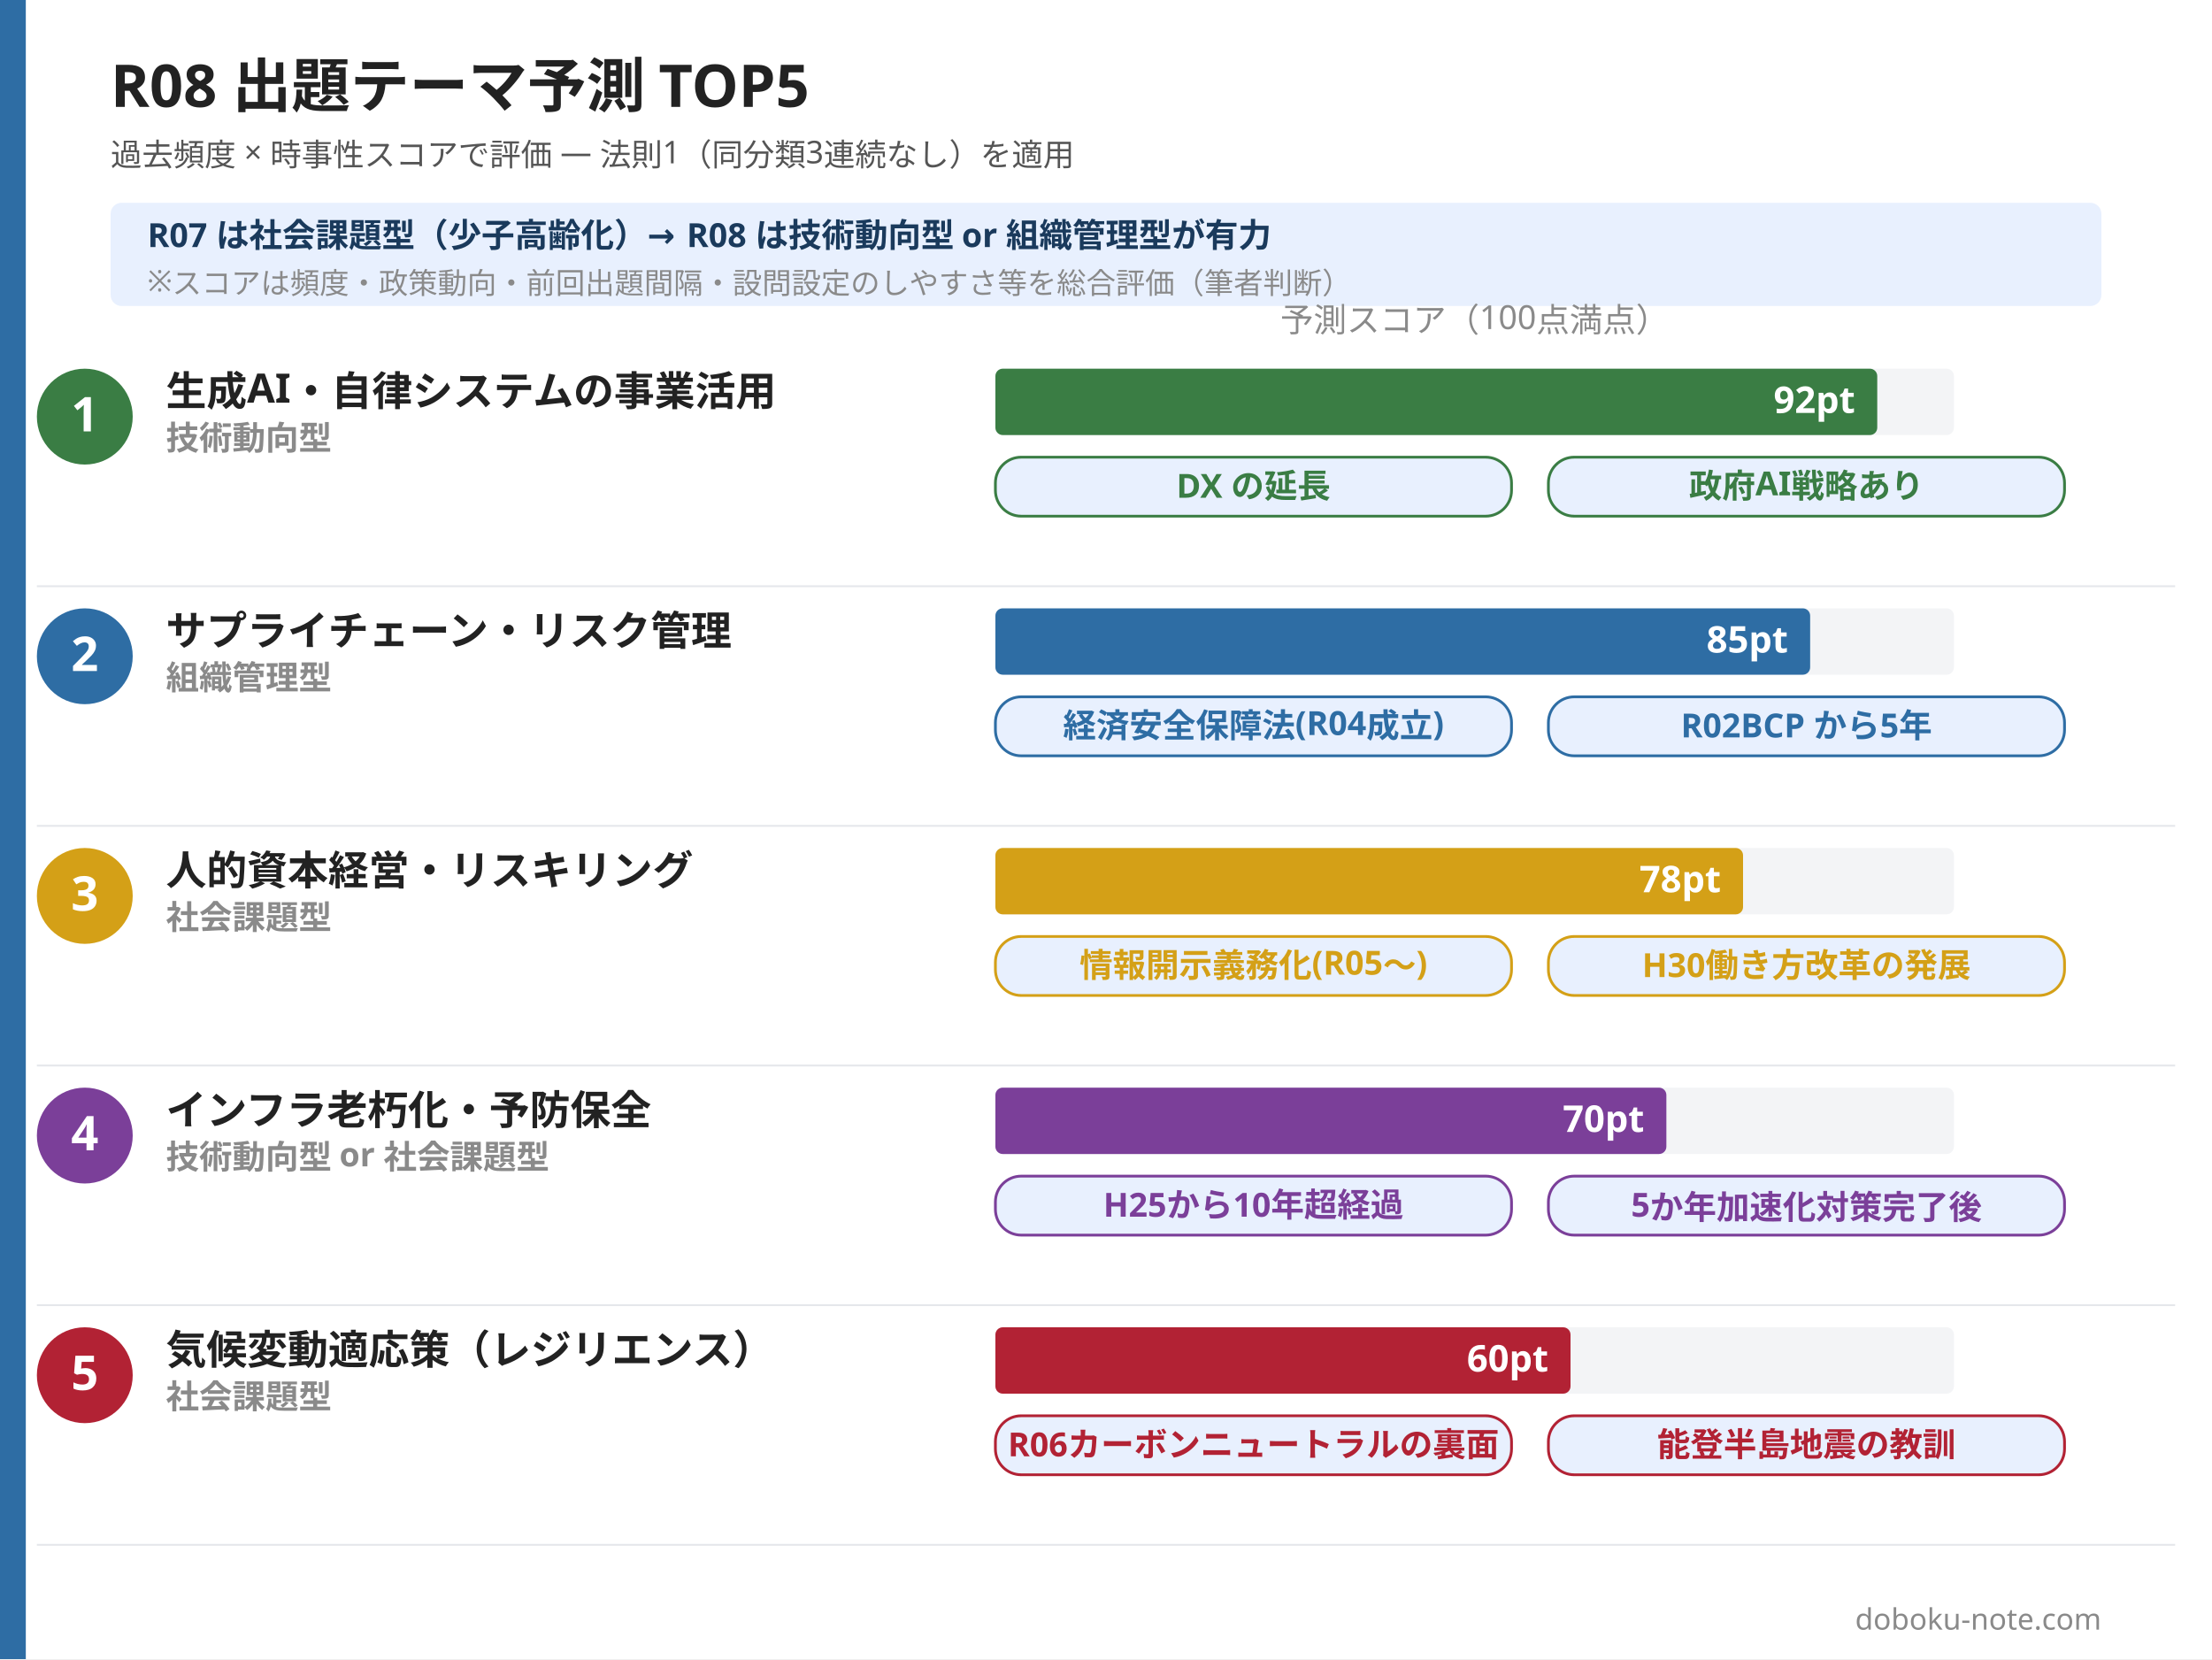
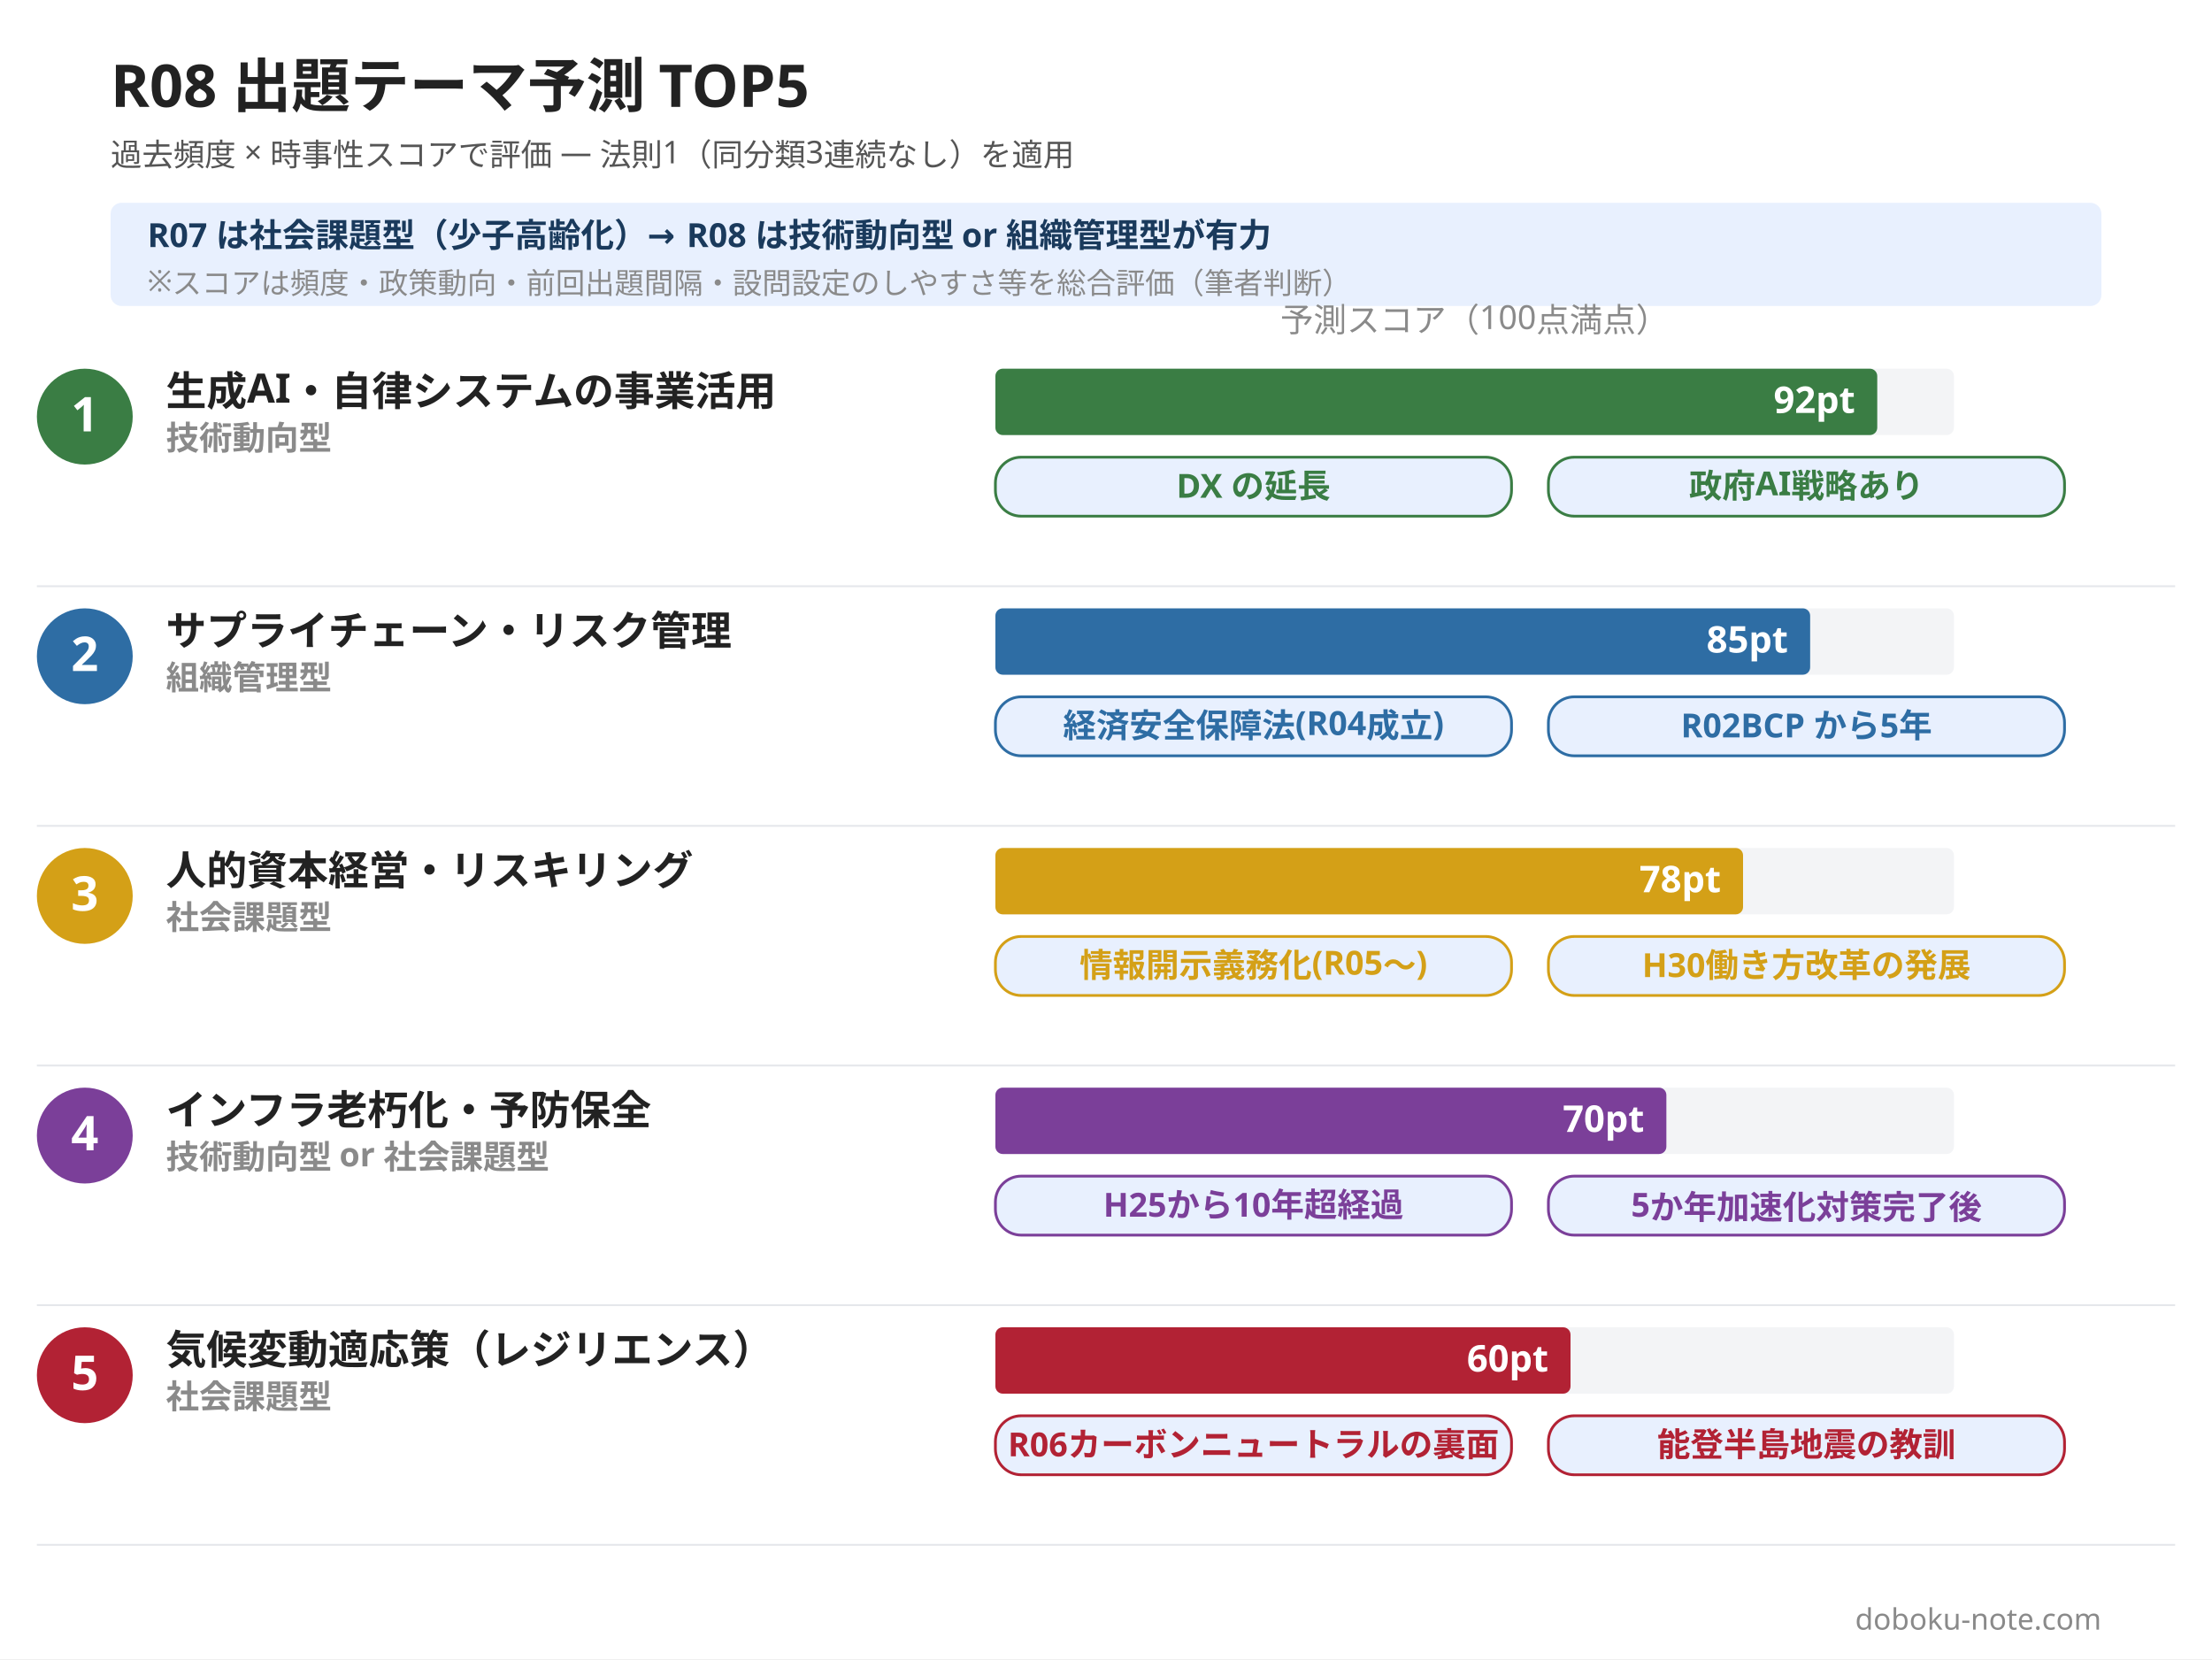
<svg xmlns="http://www.w3.org/2000/svg" width="1200" height="900" viewBox="0 0 1200 900">
  <rect width="1200" height="900" fill="#ffffff" />
-   <rect x="0" y="0" width="14" height="900" fill="#2e6da4" />
  <text x="60" y="58" font-family="Hiragino Sans, Hiragino Kaku Gothic ProN, Yu Gothic, Noto Sans JP, sans-serif" font-size="32" font-weight="800" fill="#222222">R08 出題テーマ予測 TOP5</text>
  <text x="60" y="90" font-family="Hiragino Sans, Hiragino Kaku Gothic ProN, Yu Gothic, Noto Sans JP, sans-serif" font-size="17" font-weight="500" fill="#555555">過去頻度 × 時事性スコアで評価 — 法則1（同分類3連続なし）を適用</text>
  <rect x="60" y="110" width="1080" height="56" rx="6" fill="#e8f0fe" />
  <text x="80" y="134" font-family="Hiragino Sans, Hiragino Kaku Gothic ProN, Yu Gothic, Noto Sans JP, sans-serif" font-size="18" font-weight="600" fill="#1a3a5c">R07 は社会課題型（少子高齢化）→ R08 は技術動向型 or 組織管理型が有力</text>
  <text x="80" y="158" font-family="Hiragino Sans, Hiragino Kaku Gothic ProN, Yu Gothic, Noto Sans JP, sans-serif" font-size="16" fill="#8a8a8a">※スコアは頻度・政策動向・前回出題間隔・設問設定のしやすさ等を総合評価（筆者判断）</text>
  <text x="800" y="180" font-family="Hiragino Sans, Hiragino Kaku Gothic ProN, Yu Gothic, Noto Sans JP, sans-serif" font-size="18" fill="#8a8a8a" text-anchor="middle">予測スコア（100点満点）</text>
  <rect x="20" y="200" width="52" height="52" rx="26" fill="#3a7d44" />
  <text x="46" y="234" font-family="Hiragino Sans, Hiragino Kaku Gothic ProN, Yu Gothic, Noto Sans JP, sans-serif" font-size="26" font-weight="800" fill="#ffffff" text-anchor="middle">1</text>
  <text x="90" y="220" font-family="Hiragino Sans, Hiragino Kaku Gothic ProN, Yu Gothic, Noto Sans JP, sans-serif" font-size="22" font-weight="800" fill="#222222">生成AI・自律システムの事業活用</text>
  <text x="90" y="244" font-family="Hiragino Sans, Hiragino Kaku Gothic ProN, Yu Gothic, Noto Sans JP, sans-serif" font-size="18" font-weight="600" fill="#8a8a8a">技術動向型</text>
  <rect x="540" y="200" width="520" height="36" rx="4" fill="#f3f4f6" />
  <rect x="540" y="200" width="478.4" height="36" rx="4" fill="#3a7d44" />
  <text x="1006.4" y="224" font-family="Hiragino Sans, Hiragino Kaku Gothic ProN, Yu Gothic, Noto Sans JP, sans-serif" font-size="20" font-weight="800" fill="#ffffff" text-anchor="end">92pt</text>
  <rect x="540" y="248" width="280" height="32" rx="14" fill="#e8f0fe" stroke="#3a7d44" stroke-width="1.5" />
  <text x="680" y="270" font-family="Hiragino Sans, Hiragino Kaku Gothic ProN, Yu Gothic, Noto Sans JP, sans-serif" font-size="18" font-weight="700" fill="#3a7d44" text-anchor="middle">DX の延長</text>
  <rect x="840" y="248" width="280" height="32" rx="14" fill="#e8f0fe" stroke="#3a7d44" stroke-width="1.5" />
  <text x="980" y="270" font-family="Hiragino Sans, Hiragino Kaku Gothic ProN, Yu Gothic, Noto Sans JP, sans-serif" font-size="18" font-weight="700" fill="#3a7d44" text-anchor="middle">政府AI戦略あり</text>
  <line x1="20" y1="318" x2="1180" y2="318" stroke="#e5e7eb" stroke-width="1" />
  <rect x="20" y="330" width="52" height="52" rx="26" fill="#2e6da4" />
  <text x="46" y="364" font-family="Hiragino Sans, Hiragino Kaku Gothic ProN, Yu Gothic, Noto Sans JP, sans-serif" font-size="26" font-weight="800" fill="#ffffff" text-anchor="middle">2</text>
  <text x="90" y="350" font-family="Hiragino Sans, Hiragino Kaku Gothic ProN, Yu Gothic, Noto Sans JP, sans-serif" font-size="22" font-weight="800" fill="#222222">サプライチェーン・リスク管理</text>
  <text x="90" y="374" font-family="Hiragino Sans, Hiragino Kaku Gothic ProN, Yu Gothic, Noto Sans JP, sans-serif" font-size="18" font-weight="600" fill="#8a8a8a">組織管理型</text>
  <rect x="540" y="330" width="520" height="36" rx="4" fill="#f3f4f6" />
  <rect x="540" y="330" width="442" height="36" rx="4" fill="#2e6da4" />
  <text x="970" y="354" font-family="Hiragino Sans, Hiragino Kaku Gothic ProN, Yu Gothic, Noto Sans JP, sans-serif" font-size="20" font-weight="800" fill="#ffffff" text-anchor="end">85pt</text>
  <rect x="540" y="378" width="280" height="32" rx="14" fill="#e8f0fe" stroke="#2e6da4" stroke-width="1.5" />
  <text x="680" y="400" font-family="Hiragino Sans, Hiragino Kaku Gothic ProN, Yu Gothic, Noto Sans JP, sans-serif" font-size="18" font-weight="700" fill="#2e6da4" text-anchor="middle">経済安全保障法(R04成立)</text>
  <rect x="840" y="378" width="280" height="32" rx="14" fill="#e8f0fe" stroke="#2e6da4" stroke-width="1.5" />
  <text x="980" y="400" font-family="Hiragino Sans, Hiragino Kaku Gothic ProN, Yu Gothic, Noto Sans JP, sans-serif" font-size="18" font-weight="700" fill="#2e6da4" text-anchor="middle">R02BCP から5年</text>
  <line x1="20" y1="448" x2="1180" y2="448" stroke="#e5e7eb" stroke-width="1" />
  <rect x="20" y="460" width="52" height="52" rx="26" fill="#d4a017" />
  <text x="46" y="494" font-family="Hiragino Sans, Hiragino Kaku Gothic ProN, Yu Gothic, Noto Sans JP, sans-serif" font-size="26" font-weight="800" fill="#ffffff" text-anchor="middle">3</text>
  <text x="90" y="480" font-family="Hiragino Sans, Hiragino Kaku Gothic ProN, Yu Gothic, Noto Sans JP, sans-serif" font-size="22" font-weight="800" fill="#222222">人的資本経営・リスキリング</text>
  <text x="90" y="504" font-family="Hiragino Sans, Hiragino Kaku Gothic ProN, Yu Gothic, Noto Sans JP, sans-serif" font-size="18" font-weight="600" fill="#8a8a8a">社会課題型</text>
  <rect x="540" y="460" width="520" height="36" rx="4" fill="#f3f4f6" />
  <rect x="540" y="460" width="405.6" height="36" rx="4" fill="#d4a017" />
  <text x="933.6" y="484" font-family="Hiragino Sans, Hiragino Kaku Gothic ProN, Yu Gothic, Noto Sans JP, sans-serif" font-size="20" font-weight="800" fill="#ffffff" text-anchor="end">78pt</text>
  <rect x="540" y="508" width="280" height="32" rx="14" fill="#e8f0fe" stroke="#d4a017" stroke-width="1.5" />
  <text x="680" y="530" font-family="Hiragino Sans, Hiragino Kaku Gothic ProN, Yu Gothic, Noto Sans JP, sans-serif" font-size="18" font-weight="700" fill="#d4a017" text-anchor="middle">情報開示義務化(R05〜)</text>
  <rect x="840" y="508" width="280" height="32" rx="14" fill="#e8f0fe" stroke="#d4a017" stroke-width="1.5" />
  <text x="980" y="530" font-family="Hiragino Sans, Hiragino Kaku Gothic ProN, Yu Gothic, Noto Sans JP, sans-serif" font-size="18" font-weight="700" fill="#d4a017" text-anchor="middle">H30働き方改革の発展</text>
  <line x1="20" y1="578" x2="1180" y2="578" stroke="#e5e7eb" stroke-width="1" />
  <rect x="20" y="590" width="52" height="52" rx="26" fill="#7b3f99" />
  <text x="46" y="624" font-family="Hiragino Sans, Hiragino Kaku Gothic ProN, Yu Gothic, Noto Sans JP, sans-serif" font-size="26" font-weight="800" fill="#ffffff" text-anchor="middle">4</text>
  <text x="90" y="610" font-family="Hiragino Sans, Hiragino Kaku Gothic ProN, Yu Gothic, Noto Sans JP, sans-serif" font-size="22" font-weight="800" fill="#222222">インフラ老朽化・予防保全</text>
  <text x="90" y="634" font-family="Hiragino Sans, Hiragino Kaku Gothic ProN, Yu Gothic, Noto Sans JP, sans-serif" font-size="18" font-weight="600" fill="#8a8a8a">技術動向型 or 社会課題型</text>
  <rect x="540" y="590" width="520" height="36" rx="4" fill="#f3f4f6" />
  <rect x="540" y="590" width="364" height="36" rx="4" fill="#7b3f99" />
  <text x="892" y="614" font-family="Hiragino Sans, Hiragino Kaku Gothic ProN, Yu Gothic, Noto Sans JP, sans-serif" font-size="20" font-weight="800" fill="#ffffff" text-anchor="end">70pt</text>
  <rect x="540" y="638" width="280" height="32" rx="14" fill="#e8f0fe" stroke="#7b3f99" stroke-width="1.5" />
  <text x="680" y="660" font-family="Hiragino Sans, Hiragino Kaku Gothic ProN, Yu Gothic, Noto Sans JP, sans-serif" font-size="18" font-weight="700" fill="#7b3f99" text-anchor="middle">H25から10年超経過</text>
  <rect x="840" y="638" width="280" height="32" rx="14" fill="#e8f0fe" stroke="#7b3f99" stroke-width="1.5" />
  <text x="980" y="660" font-family="Hiragino Sans, Hiragino Kaku Gothic ProN, Yu Gothic, Noto Sans JP, sans-serif" font-size="18" font-weight="700" fill="#7b3f99" text-anchor="middle">5か年加速化対策完了後</text>
  <line x1="20" y1="708" x2="1180" y2="708" stroke="#e5e7eb" stroke-width="1" />
  <rect x="20" y="720" width="52" height="52" rx="26" fill="#b22234" />
  <text x="46" y="754" font-family="Hiragino Sans, Hiragino Kaku Gothic ProN, Yu Gothic, Noto Sans JP, sans-serif" font-size="26" font-weight="800" fill="#ffffff" text-anchor="middle">5</text>
  <text x="90" y="740" font-family="Hiragino Sans, Hiragino Kaku Gothic ProN, Yu Gothic, Noto Sans JP, sans-serif" font-size="22" font-weight="800" fill="#222222">気候変動適応策（レジリエンス）</text>
  <text x="90" y="764" font-family="Hiragino Sans, Hiragino Kaku Gothic ProN, Yu Gothic, Noto Sans JP, sans-serif" font-size="18" font-weight="600" fill="#8a8a8a">社会課題型</text>
  <rect x="540" y="720" width="520" height="36" rx="4" fill="#f3f4f6" />
  <rect x="540" y="720" width="312" height="36" rx="4" fill="#b22234" />
  <text x="840" y="744" font-family="Hiragino Sans, Hiragino Kaku Gothic ProN, Yu Gothic, Noto Sans JP, sans-serif" font-size="20" font-weight="800" fill="#ffffff" text-anchor="end">60pt</text>
  <rect x="540" y="768" width="280" height="32" rx="14" fill="#e8f0fe" stroke="#b22234" stroke-width="1.5" />
  <text x="680" y="790" font-family="Hiragino Sans, Hiragino Kaku Gothic ProN, Yu Gothic, Noto Sans JP, sans-serif" font-size="18" font-weight="700" fill="#b22234" text-anchor="middle">R06カーボンニュートラルの裏面</text>
  <rect x="840" y="768" width="280" height="32" rx="14" fill="#e8f0fe" stroke="#b22234" stroke-width="1.5" />
  <text x="980" y="790" font-family="Hiragino Sans, Hiragino Kaku Gothic ProN, Yu Gothic, Noto Sans JP, sans-serif" font-size="18" font-weight="700" fill="#b22234" text-anchor="middle">能登半島地震の教訓</text>
  <line x1="20" y1="838" x2="1180" y2="838" stroke="#e5e7eb" stroke-width="1" />
  <text x="1140" y="884" font-family="Hiragino Sans, Hiragino Kaku Gothic ProN, Yu Gothic, Noto Sans JP, sans-serif" font-size="16" fill="#8a8a8a" text-anchor="end">doboku-note.com</text>
</svg>
